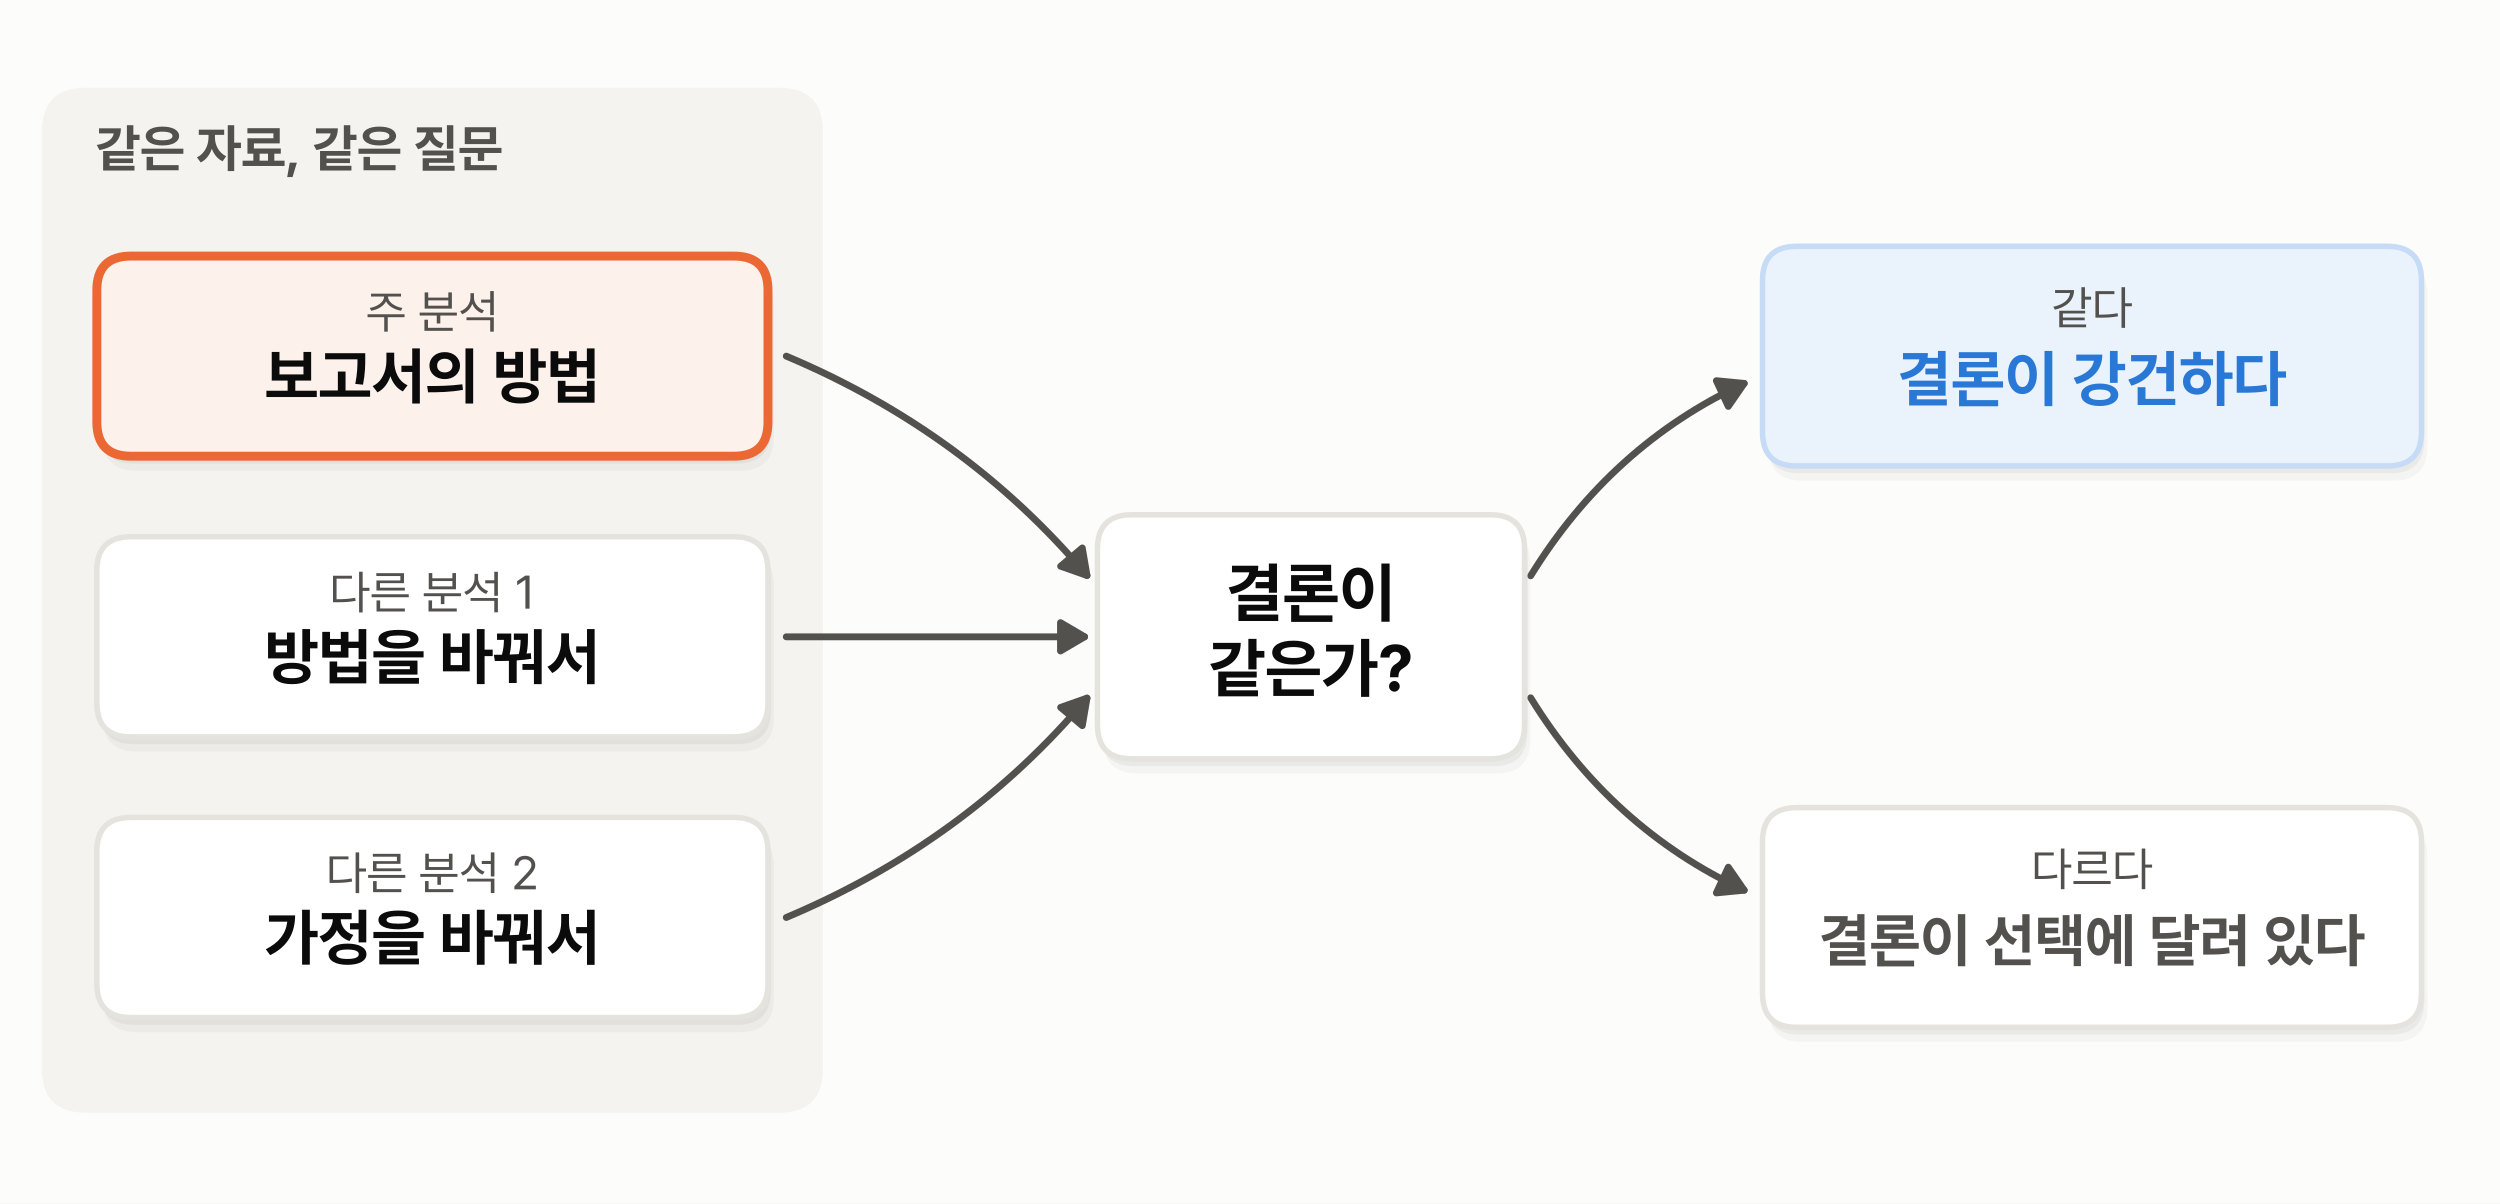
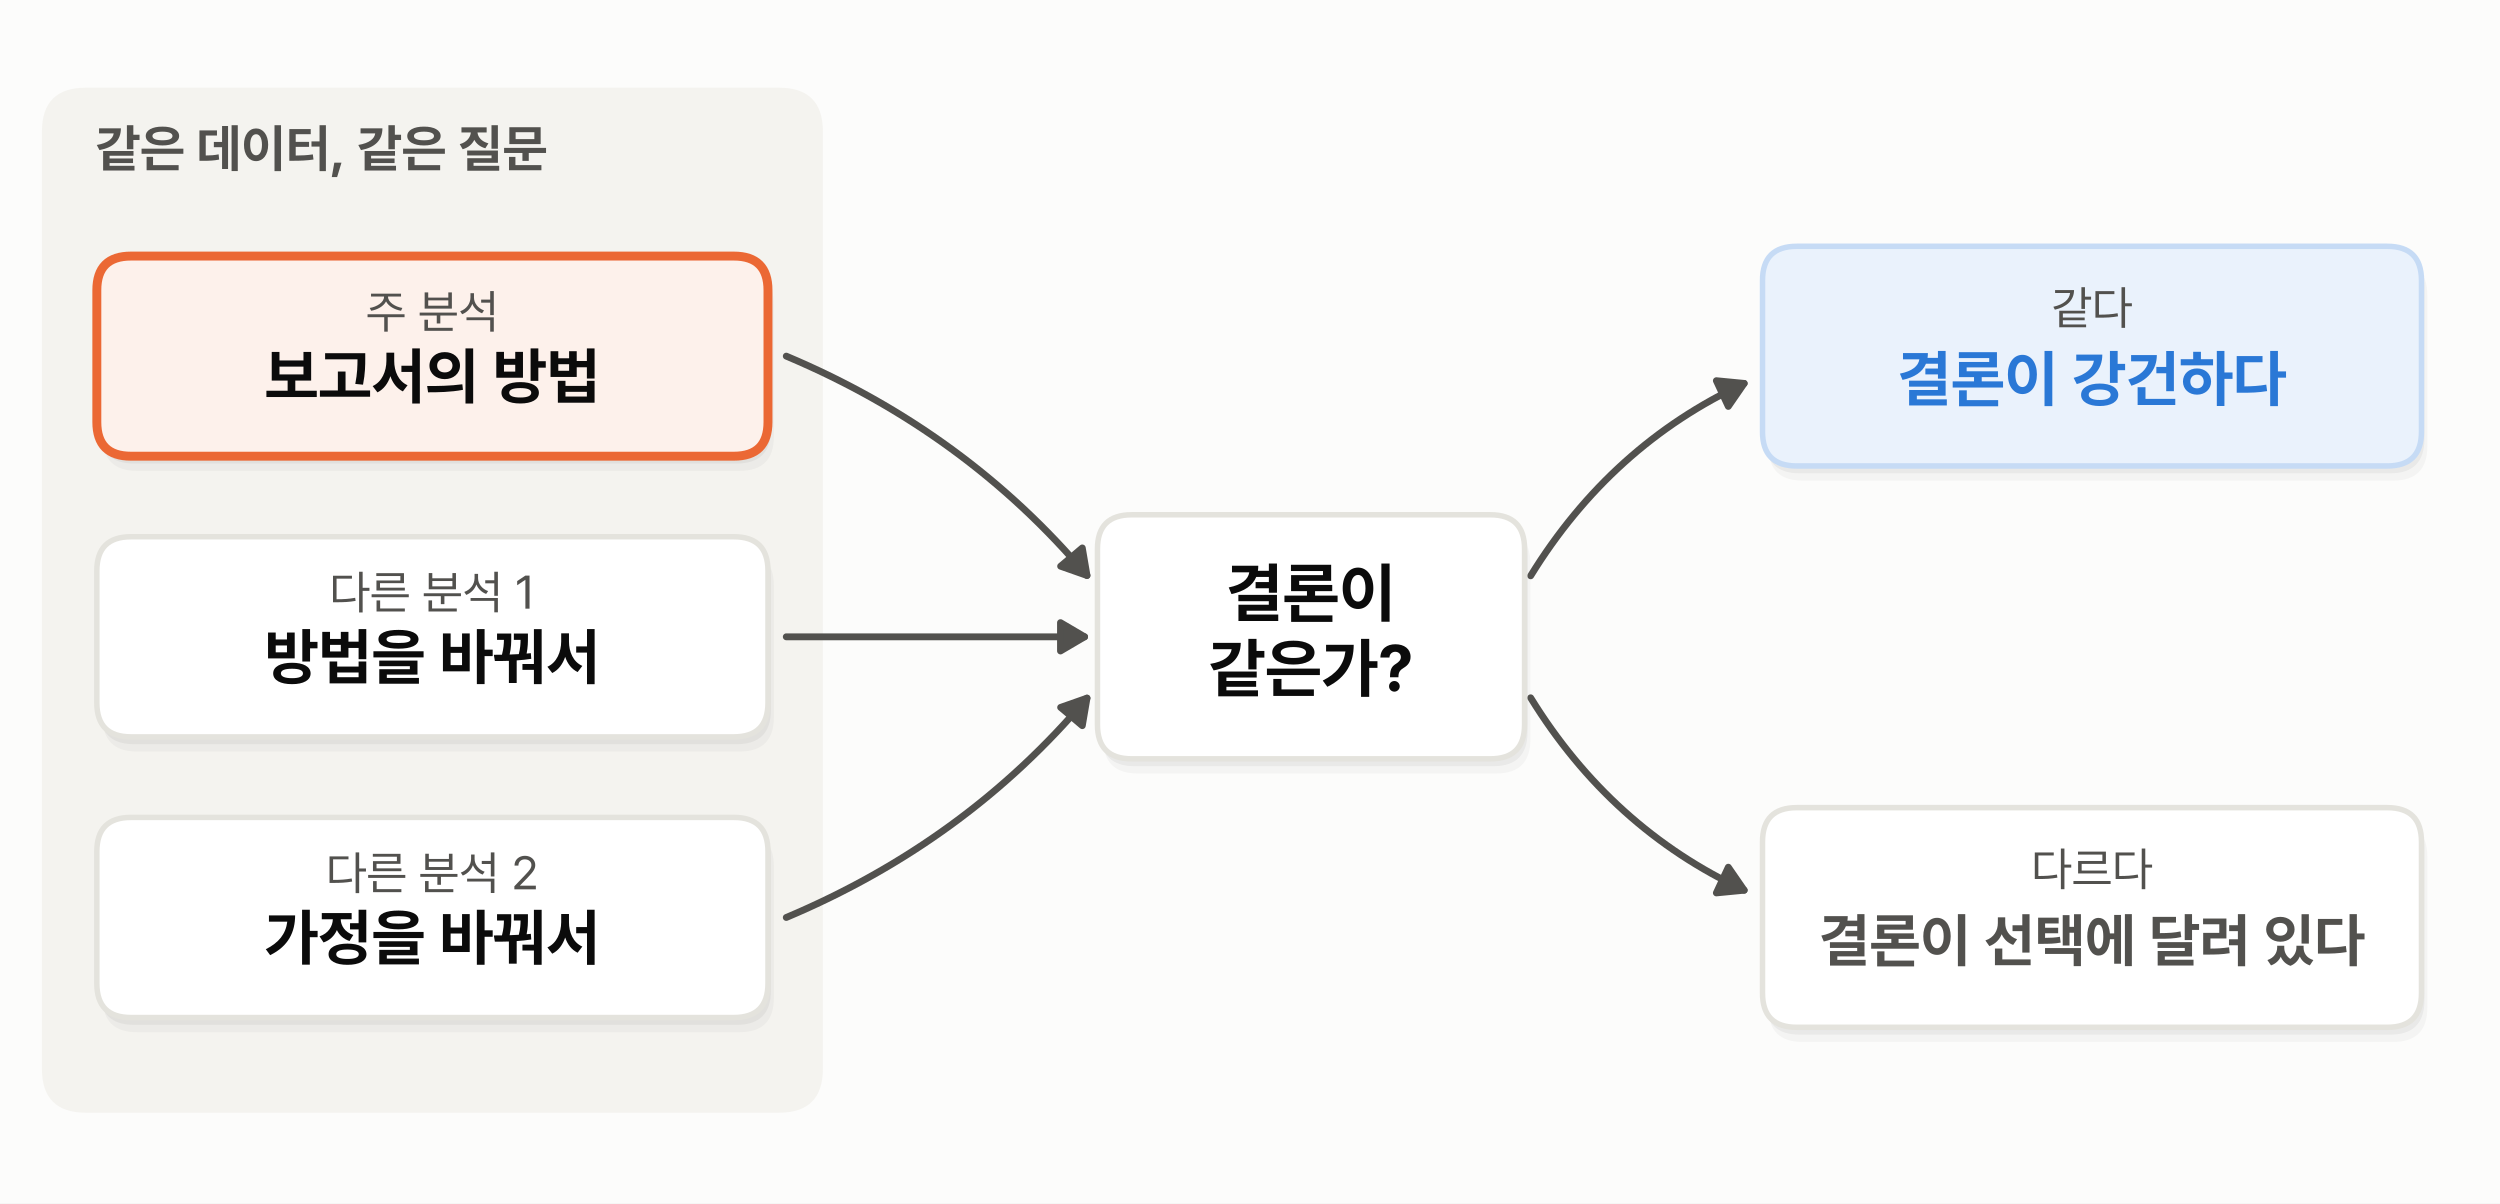
<svg xmlns="http://www.w3.org/2000/svg" xmlns:xlink="http://www.w3.org/1999/xlink" width="363.456pt" height="174.96pt" viewBox="0 0 363.456 174.96" version="1.1">
  <defs>
    <style type="text/css">*{stroke-linejoin: round; stroke-linecap: butt}</style>
  </defs>
  <g id="figure_1">
    <g id="patch_1">
      <path d="M 0 174.96  L 363.456 174.96  L 363.456 0  L 0 0  z " style="fill: #fcfcfb" />
    </g>
    <g id="axes_1">
      <g id="patch_2">
        <path d="M 12.481 161.77  L 113.249 161.77  Q 119.635 161.77 119.635 155.383  L 119.635 19.134  Q 119.635 12.747 113.249 12.747  L 12.481 12.747  Q 6.094 12.747 6.094 19.134  L 6.094 155.383  Q 6.094 161.77 12.481 161.77  z " clip-path="url(#pc049a14bdd)" style="fill: #f4f3ef" />
      </g>
      <g id="text_1">
        <g style="fill: #52514e" transform="translate(13.90003 24.19514) scale(0.075 -0.075)">
          <defs>
            <path id="Pretendard-Bold-ac19" d="M 4681 5113  L 3881 5113  L 3881 2125  L 4681 2125  L 4681 3281  L 5450 3281  L 5450 3931  L 4681 3931  L 4681 5113  z M 3138 4725  L 425 4725  L 425 4100  L 2244 4100  C 2163 3459 1553 2894 144 2663  L 481 2025  C 2206 2350 3131 3225 3138 4725  z M 4700 1913  L 931 1913  L 931 -513  L 4825 -513  L 4825 75  L 1731 75  L 1731 419  L 4644 419  L 4644 988  L 1731 988  L 1731 1325  L 4700 1325  L 4700 1913  z " transform="scale(0.015625)" />
            <path id="Pretendard-Bold-c740" d="M 5356 2206  L 169 2206  L 169 1569  L 5356 1569  L 5356 2206  z M 4769 163  L 1594 163  L 1594 1188  L 794 1188  L 794 -475  L 4769 -475  L 4769 163  z M 2763 4938  C 1506 4944 688 4500 688 3775  C 688 3050 1506 2600 2763 2600  C 4006 2600 4825 3050 4831 3775  C 4825 4500 4006 4944 2763 4938  z M 2763 4313  C 3550 4306 4006 4119 4006 3775  C 4006 3419 3550 3244 2763 3244  C 1975 3244 1513 3419 1519 3775  C 1513 4119 1975 4306 2763 4313  z " transform="scale(0.015625)" />
            <path id="Pretendard-Bold-20" transform="scale(0.015625)" />
-             <path id="Pretendard-Bold-c790" d="M 2269 3563  L 2269 3913  L 3413 3913  L 3413 4563  L 263 4563  L 263 3913  L 1469 3913  L 1469 3563  C 1463 2625 988 1569 38 1125  L 500 494  C 1159 803 1625 1441 1881 2194  C 2131 1509 2584 928 3219 638  L 3663 1263  C 2725 1694 2263 2694 2269 3563  z M 4656 5113  L 3856 5113  L 3856 -575  L 4656 -575  L 4656 2275  L 5494 2275  L 5494 2944  L 4656 2944  L 4656 5113  z " transform="scale(0.015625)" />
-             <path id="Pretendard-Bold-b8cc" d="M 5375 713  L 4100 713  L 4100 1581  L 4906 1581  L 4906 2225  L 1569 2225  L 1569 2856  L 4775 2856  L 4775 4744  L 763 4744  L 763 4106  L 3988 4106  L 3988 3494  L 769 3494  L 769 1581  L 1500 1581  L 1500 713  L 169 713  L 169 56  L 5375 56  L 5375 713  z M 2275 713  L 2275 1581  L 3319 1581  L 3319 713  L 2275 713  z " transform="scale(0.015625)" />
+             <path id="Pretendard-Bold-b370" d="M 5100 5113  L 4331 5113  L 4331 -575  L 5100 -575  L 5100 5113  z M 3894 5013  L 3150 5013  L 3150 3038  L 2131 3038  L 2131 2388  L 3150 2388  L 3150 -319  L 3894 -319  L 3894 5013  z M 2519 4469  L 344 4469  L 344 694  L 738 694  C 1569 694 2144 719 2788 850  L 2725 1500  C 2194 1391 1734 1359 1125 1356  L 1125 3831  L 2519 3831  L 2519 4469  z " transform="scale(0.015625)" />
+             <path id="Pretendard-Bold-c774" d="M 4931 5113  L 4125 5113  L 4125 -588  L 4931 -588  L 4931 5113  z M 1844 4713  C 969 4713 331 3925 338 2688  C 331 1438 969 656 1844 656  C 2700 656 3338 1438 3338 2688  C 3338 3925 2700 4713 1844 4713  z M 1844 3994  C 2275 3994 2569 3531 2569 2688  C 2569 1838 2275 1381 1844 1381  C 1400 1381 1106 1838 1106 2688  C 1106 3531 1400 3994 1844 3994  z " transform="scale(0.015625)" />
+             <path id="Pretendard-Bold-d130" d="M 4969 5113  L 4181 5113  L 4181 3106  L 3181 3106  L 3181 2463  L 4181 2463  L 4181 -588  L 4969 -588  L 4969 5113  z M 3088 4638  L 431 4638  L 431 700  L 881 700  C 1856 700 2600 731 3431 856  L 3350 1494  C 2644 1384 2013 1356 1225 1350  L 1225 2425  L 2881 2425  L 2881 3050  L 1225 3050  L 1225 3994  L 3088 3994  L 3088 4638  z " transform="scale(0.015625)" />
            <path id="Pretendard-Bold-2c" d="M 1369 463  L 481 463  L 169 -1319  L 831 -1319  L 1369 463  z " transform="scale(0.015625)" />
            <path id="Pretendard-Bold-c9c8" d="M 4925 5113  L 4131 5113  L 4131 2194  L 4925 2194  L 4925 5113  z M 4931 1969  L 1113 1969  L 1113 1363  L 4138 1363  L 4138 1019  L 1125 1019  L 1125 -538  L 5088 -538  L 5088 75  L 1906 75  L 1906 450  L 4931 450  L 4931 1969  z M 3531 4850  L 406 4850  L 406 4213  L 1569 4213  C 1516 3606 1081 3006 194 2763  L 556 2131  C 1256 2328 1738 2756 2000 3300  C 2253 2813 2709 2431 3369 2250  L 3750 2863  C 2875 3094 2450 3644 2394 4213  L 3531 4213  L 3531 4850  z " transform="scale(0.015625)" />
            <path id="Pretendard-Bold-bb38" d="M 5369 2300  L 163 2300  L 163 1669  L 2438 1669  L 2438 688  L 3225 688  L 3225 1669  L 5369 1669  L 5369 2300  z M 4700 4863  L 813 4863  L 813 2769  L 4700 2769  L 4700 4863  z M 1594 4244  L 3919 4244  L 3919 3388  L 1594 3388  L 1594 4244  z M 4794 163  L 1569 163  L 1569 1181  L 775 1181  L 775 -475  L 4794 -475  L 4794 163  z " transform="scale(0.015625)" />
          </defs>
          <use xlink:href="#Pretendard-Bold-ac19" />
          <use xlink:href="#Pretendard-Bold-c740" transform="translate(86.42578 0)" />
          <use xlink:href="#Pretendard-Bold-20" transform="translate(172.8516 0)" />
-           <use xlink:href="#Pretendard-Bold-c790" transform="translate(195.8984 0)" />
-           <use xlink:href="#Pretendard-Bold-b8cc" transform="translate(282.3242 0)" />
-           <use xlink:href="#Pretendard-Bold-2c" transform="translate(368.75 0)" />
-           <use xlink:href="#Pretendard-Bold-20" transform="translate(397.4609 0)" />
-           <use xlink:href="#Pretendard-Bold-ac19" transform="translate(420.5078 0)" />
-           <use xlink:href="#Pretendard-Bold-c740" transform="translate(506.9336 0)" />
-           <use xlink:href="#Pretendard-Bold-20" transform="translate(593.3594 0)" />
-           <use xlink:href="#Pretendard-Bold-c9c8" transform="translate(616.4062 0)" />
-           <use xlink:href="#Pretendard-Bold-bb38" transform="translate(702.832 0)" />
+           <use xlink:href="#Pretendard-Bold-b370" transform="translate(195.8984 0)" />
+           <use xlink:href="#Pretendard-Bold-c774" transform="translate(282.3242 0)" />
+           <use xlink:href="#Pretendard-Bold-d130" transform="translate(368.75 0)" />
+           <use xlink:href="#Pretendard-Bold-2c" transform="translate(455.1758 0)" />
+           <use xlink:href="#Pretendard-Bold-20" transform="translate(483.8867 0)" />
+           <use xlink:href="#Pretendard-Bold-ac19" transform="translate(506.9336 0)" />
+           <use xlink:href="#Pretendard-Bold-c740" transform="translate(593.3594 0)" />
+           <use xlink:href="#Pretendard-Bold-20" transform="translate(679.7852 0)" />
+           <use xlink:href="#Pretendard-Bold-c9c8" transform="translate(702.832 0)" />
+           <use xlink:href="#Pretendard-Bold-bb38" transform="translate(789.2578 0)" />
        </g>
      </g>
      <g id="patch_3">
        <path d="M 19.896 68.453  L 107.536 68.453  Q 112.503 68.453 112.503 63.486  L 112.503 44.326  Q 112.503 39.358 107.536 39.358  L 19.896 39.358  Q 14.929 39.358 14.929 44.326  L 14.929 63.486  Q 14.929 68.453 19.896 68.453  z " clip-path="url(#pc049a14bdd)" style="opacity: 0.035" />
      </g>
      <g id="patch_4">
        <path d="M 19.471 67.389  L 107.11 67.389  Q 112.078 67.389 112.078 62.421  L 112.078 43.261  Q 112.078 38.294 107.11 38.294  L 19.471 38.294  Q 14.503 38.294 14.503 43.261  L 14.503 62.421  Q 14.503 67.389 19.471 67.389  z " clip-path="url(#pc049a14bdd)" style="opacity: 0.05" />
      </g>
      <g id="patch_5">
        <path d="M 19.896 109.257  L 107.536 109.257  Q 112.503 109.257 112.503 104.289  L 112.503 85.129  Q 112.503 80.162 107.536 80.162  L 19.896 80.162  Q 14.929 80.162 14.929 85.129  L 14.929 104.289  Q 14.929 109.257 19.896 109.257  z " clip-path="url(#pc049a14bdd)" style="opacity: 0.035" />
      </g>
      <g id="patch_6">
        <path d="M 19.471 108.192  L 107.11 108.192  Q 112.078 108.192 112.078 103.225  L 112.078 84.065  Q 112.078 79.097 107.11 79.097  L 19.471 79.097  Q 14.503 79.097 14.503 84.065  L 14.503 103.225  Q 14.503 108.192 19.471 108.192  z " clip-path="url(#pc049a14bdd)" style="opacity: 0.05" />
      </g>
      <g id="patch_7">
        <path d="M 19.896 150.061  L 107.536 150.061  Q 112.503 150.061 112.503 145.093  L 112.503 125.933  Q 112.503 120.966 107.536 120.966  L 19.896 120.966  Q 14.929 120.966 14.929 125.933  L 14.929 145.093  Q 14.929 150.061 19.896 150.061  z " clip-path="url(#pc049a14bdd)" style="opacity: 0.035" />
      </g>
      <g id="patch_8">
        <path d="M 19.471 148.996  L 107.11 148.996  Q 112.078 148.996 112.078 144.029  L 112.078 124.869  Q 112.078 119.901 107.11 119.901  L 19.471 119.901  Q 14.503 119.901 14.503 124.869  L 14.503 144.029  Q 14.503 148.996 19.471 148.996  z " clip-path="url(#pc049a14bdd)" style="opacity: 0.05" />
      </g>
      <g id="patch_9">
        <path d="M 165.371 112.45  L 217.529 112.45  Q 222.496 112.45 222.496 107.483  L 222.496 81.936  Q 222.496 76.969 217.529 76.969  L 165.371 76.969  Q 160.404 76.969 160.404 81.936  L 160.404 107.483  Q 160.404 112.45 165.371 112.45  z " clip-path="url(#pc049a14bdd)" style="opacity: 0.035" />
      </g>
      <g id="patch_10">
        <path d="M 164.945 111.386  L 217.103 111.386  Q 222.071 111.386 222.071 106.418  L 222.071 80.872  Q 222.071 75.904 217.103 75.904  L 164.945 75.904  Q 159.978 75.904 159.978 80.872  L 159.978 106.418  Q 159.978 111.386 164.945 111.386  z " clip-path="url(#pc049a14bdd)" style="opacity: 0.05" />
      </g>
      <g id="patch_11">
        <path d="M 262.058 69.872  L 347.924 69.872  Q 352.891 69.872 352.891 64.905  L 352.891 42.906  Q 352.891 37.939 347.924 37.939  L 262.058 37.939  Q 257.091 37.939 257.091 42.906  L 257.091 64.905  Q 257.091 69.872 262.058 69.872  z " clip-path="url(#pc049a14bdd)" style="opacity: 0.035" />
      </g>
      <g id="patch_12">
        <path d="M 261.633 68.808  L 347.498 68.808  Q 352.465 68.808 352.465 63.84  L 352.465 41.842  Q 352.465 36.874 347.498 36.874  L 261.633 36.874  Q 256.665 36.874 256.665 41.842  L 256.665 63.84  Q 256.665 68.808 261.633 68.808  z " clip-path="url(#pc049a14bdd)" style="opacity: 0.05" />
      </g>
      <g id="patch_13">
        <path d="M 262.058 151.48  L 347.924 151.48  Q 352.891 151.48 352.891 146.513  L 352.891 124.514  Q 352.891 119.546 347.924 119.546  L 262.058 119.546  Q 257.091 119.546 257.091 124.514  L 257.091 146.513  Q 257.091 151.48 262.058 151.48  z " clip-path="url(#pc049a14bdd)" style="opacity: 0.035" />
      </g>
      <g id="patch_14">
        <path d="M 261.633 150.415  L 347.498 150.415  Q 352.465 150.415 352.465 145.448  L 352.465 123.449  Q 352.465 118.482 347.498 118.482  L 261.633 118.482  Q 256.665 118.482 256.665 123.449  L 256.665 145.448  Q 256.665 150.415 261.633 150.415  z " clip-path="url(#pc049a14bdd)" style="opacity: 0.05" />
      </g>
      <g id="patch_15">
        <path d="M 114.313 51.777  Q 140.406 62.776 158.029 83.666  " clip-path="url(#pc049a14bdd)" style="fill: none; stroke: #52514e; stroke-linecap: round" />
        <path d="M 157.346 79.663  L 158.029 83.666  L 154.199 82.318  z " clip-path="url(#pc049a14bdd)" style="fill: #52514e; stroke: #52514e; stroke-linecap: round" />
      </g>
      <g id="patch_16">
        <path d="M 114.313 92.58  Q 136.489 92.58 157.679 92.58  " clip-path="url(#pc049a14bdd)" style="fill: none; stroke: #52514e; stroke-linecap: round" />
        <path d="M 154.179 90.522  L 157.679 92.58  L 154.179 94.639  z " clip-path="url(#pc049a14bdd)" style="fill: #52514e; stroke: #52514e; stroke-linecap: round" />
      </g>
      <g id="patch_17">
        <path d="M 114.313 133.384  Q 140.406 122.385 158.029 101.495  " clip-path="url(#pc049a14bdd)" style="fill: none; stroke: #52514e; stroke-linecap: round" />
        <path d="M 154.199 102.843  L 158.029 101.495  L 157.346 105.498  z " clip-path="url(#pc049a14bdd)" style="fill: #52514e; stroke: #52514e; stroke-linecap: round" />
      </g>
      <g id="patch_18">
        <path d="M 222.532 83.71  Q 234.241 64.727 253.571 55.741  " clip-path="url(#pc049a14bdd)" style="fill: none; stroke: #52514e; stroke-linecap: round" />
        <path d="M 249.529 55.349  L 253.571 55.741  L 251.265 59.083  z " clip-path="url(#pc049a14bdd)" style="fill: #52514e; stroke: #52514e; stroke-linecap: round" />
      </g>
      <g id="patch_19">
        <path d="M 222.532 101.451  Q 234.241 120.434 253.571 129.42  " clip-path="url(#pc049a14bdd)" style="fill: none; stroke: #52514e; stroke-linecap: round" />
        <path d="M 251.265 126.078  L 253.571 129.42  L 249.529 129.812  z " clip-path="url(#pc049a14bdd)" style="fill: #52514e; stroke: #52514e; stroke-linecap: round" />
      </g>
      <g id="patch_20">
        <path d="M 19.045 66.324  L 106.684 66.324  Q 111.652 66.324 111.652 61.357  L 111.652 42.197  Q 111.652 37.229 106.684 37.229  L 19.045 37.229  Q 14.077 37.229 14.077 42.197  L 14.077 61.357  Q 14.077 66.324 19.045 66.324  z " clip-path="url(#pc049a14bdd)" style="fill: #fdf1eb; stroke: #eb6834; stroke-width: 1.3; stroke-linejoin: miter" />
      </g>
      <g id="patch_21">
        <path d="M 19.045 107.128  L 106.684 107.128  Q 111.652 107.128 111.652 102.161  L 111.652 83  Q 111.652 78.033 106.684 78.033  L 19.045 78.033  Q 14.077 78.033 14.077 83  L 14.077 102.161  Q 14.077 107.128 19.045 107.128  z " clip-path="url(#pc049a14bdd)" style="fill: #ffffff; stroke: #e4e3dd; stroke-width: 0.8; stroke-linejoin: miter" />
      </g>
      <g id="patch_22">
        <path d="M 19.045 147.932  L 106.684 147.932  Q 111.652 147.932 111.652 142.964  L 111.652 123.804  Q 111.652 118.837 106.684 118.837  L 19.045 118.837  Q 14.077 118.837 14.077 123.804  L 14.077 142.964  Q 14.077 147.932 19.045 147.932  z " clip-path="url(#pc049a14bdd)" style="fill: #ffffff; stroke: #e4e3dd; stroke-width: 0.8; stroke-linejoin: miter" />
      </g>
      <g id="patch_23">
        <path d="M 164.519 110.321  L 216.677 110.321  Q 221.645 110.321 221.645 105.354  L 221.645 79.807  Q 221.645 74.84 216.677 74.84  L 164.519 74.84  Q 159.552 74.84 159.552 79.807  L 159.552 105.354  Q 159.552 110.321 164.519 110.321  z " clip-path="url(#pc049a14bdd)" style="fill: #ffffff; stroke: #e4e3dd; stroke-width: 0.8; stroke-linejoin: miter" />
      </g>
      <g id="patch_24">
        <path d="M 261.207 67.743  L 347.072 67.743  Q 352.04 67.743 352.04 62.776  L 352.04 40.777  Q 352.04 35.81 347.072 35.81  L 261.207 35.81  Q 256.239 35.81 256.239 40.777  L 256.239 62.776  Q 256.239 67.743 261.207 67.743  z " clip-path="url(#pc049a14bdd)" style="fill: #eaf2fc; stroke: #c6dbf5; stroke-width: 0.8; stroke-linejoin: miter" />
      </g>
      <g id="patch_25">
        <path d="M 261.207 149.351  L 347.072 149.351  Q 352.04 149.351 352.04 144.384  L 352.04 122.385  Q 352.04 117.418 347.072 117.418  L 261.207 117.418  Q 256.239 117.418 256.239 122.385  L 256.239 144.384  Q 256.239 149.351 261.207 149.351  z " clip-path="url(#pc049a14bdd)" style="fill: #ffffff; stroke: #e4e3dd; stroke-width: 0.8; stroke-linejoin: miter" />
      </g>
      <g id="text_2">
        <g style="fill: #52514e" transform="translate(53.19642 47.68422) scale(0.068 -0.068)">
          <defs>
            <path id="Pretendard-Regular-c8fc" d="M 3031 4263  L 3031 4300  L 4806 4300  L 4806 4700  L 700 4700  L 700 4300  L 2481 4300  L 2481 4263  C 2481 3519 1488 2888 525 2744  L 719 2356  C 1572 2503 2419 2966 2756 3638  C 3094 2966 3938 2503 4806 2356  L 4988 2744  C 4019 2888 3025 3519 3031 4263  z M 5288 1881  L 225 1881  L 225 1475  L 2506 1475  L 2506 -506  L 2988 -506  L 2988 1475  L 5288 1475  L 5288 1881  z " transform="scale(0.015625)" />
            <path id="Pretendard-Regular-20" transform="scale(0.015625)" />
            <path id="Pretendard-Regular-bd84" d="M 5306 2106  L 219 2106  L 219 1706  L 2556 1706  L 2556 619  L 3044 619  L 3044 1706  L 5306 1706  L 5306 2106  z M 4738 25  L 1356 25  L 1356 1131  L 869 1131  L 869 -388  L 4738 -388  L 4738 25  z M 1388 4869  L 900 4869  L 900 2650  L 4625 2650  L 4625 4869  L 4138 4869  L 4138 4156  L 1388 4156  L 1388 4869  z M 1388 3050  L 1388 3781  L 4138 3781  L 4138 3050  L 1388 3050  z " transform="scale(0.015625)" />
            <path id="Pretendard-Regular-c11d" d="M 2119 4156  L 2119 4763  L 1638 4763  L 1638 4175  C 1631 3319 1075 2588 231 2288  L 500 1881  C 1153 2138 1653 2650 1888 3306  C 2125 2716 2606 2241 3225 2013  L 3494 2406  C 2688 2681 2119 3388 2119 4156  z M 4831 1456  L 1094 1456  L 1094 1063  L 4338 1063  L 4338 -506  L 4831 -506  L 4831 1456  z M 4831 5050  L 4338 5050  L 4338 3881  L 3100 3881  L 3100 3469  L 4338 3469  L 4338 1763  L 4831 1763  L 4831 5050  z " transform="scale(0.015625)" />
          </defs>
          <use xlink:href="#Pretendard-Regular-c8fc" />
          <use xlink:href="#Pretendard-Regular-20" transform="translate(86.42578 0)" />
          <use xlink:href="#Pretendard-Regular-bd84" transform="translate(111.5234 0)" />
          <use xlink:href="#Pretendard-Regular-c11d" transform="translate(197.9492 0)" />
        </g>
      </g>
      <g id="text_3">
        <g style="fill: #0b0b0b" transform="translate(38.49362 57.84414) scale(0.09 -0.09)">
          <defs>
            <path id="Pretendard-Bold-bcf4" d="M 5375 738  L 3156 738  L 3156 1788  L 4794 1788  L 4794 4750  L 4000 4750  L 4000 3869  L 1519 3869  L 1519 4750  L 719 4750  L 719 1788  L 2363 1788  L 2363 738  L 169 738  L 169 88  L 5375 88  L 5375 738  z M 1519 2425  L 1519 3231  L 4000 3231  L 4000 2425  L 1519 2425  z " transform="scale(0.015625)" />
            <path id="Pretendard-Bold-ace0" d="M 4856 4619  L 706 4619  L 706 3988  L 4056 3988  C 4050 3319 4041 2519 3825 1444  L 4625 1363  C 4856 2569 4856 3369 4856 4081  L 4856 4619  z M 5356 769  L 2819 769  L 2819 2725  L 2025 2725  L 2025 769  L 169 769  L 169 119  L 5356 119  L 5356 769  z " transform="scale(0.015625)" />
            <path id="Pretendard-Bold-c11c" d="M 2319 3825  L 2319 4675  L 1513 4675  L 1513 3825  C 1506 2756 1063 1656 88 1219  L 588 569  C 1238 891 1675 1500 1925 2244  C 2159 1544 2581 978 3213 669  L 3700 1306  C 2750 1719 2319 2756 2319 3825  z M 4969 5113  L 4181 5113  L 4181 3325  L 3063 3325  L 3063 2681  L 4181 2681  L 4181 -588  L 4969 -588  L 4969 5113  z " transform="scale(0.015625)" />
            <path id="Pretendard-Bold-c758" d="M 2013 4731  C 1113 4738 431 4150 431 3338  C 431 2519 1113 1938 2013 1938  C 2913 1938 3588 2519 3588 3338  C 3588 4150 2913 4738 2013 4731  z M 2013 4044  C 2469 4044 2806 3781 2813 3338  C 2806 2888 2463 2631 2013 2631  C 1563 2631 1219 2888 1225 3338  C 1219 3781 1563 4044 2013 4044  z M 4950 5113  L 4156 5113  L 4156 -588  L 4950 -588  L 4950 5113  z M 194 1225  L 288 575  C 1281 575 2631 588 3894 831  L 3831 1406  C 2613 1238 1206 1219 194 1225  z " transform="scale(0.015625)" />
            <path id="Pretendard-Bold-bc29" d="M 2819 1631  C 1613 1631 869 1225 869 531  C 869 -175 1613 -581 2819 -581  C 4000 -581 4738 -175 4738 531  C 4738 1225 4000 1631 2819 1631  z M 2819 1013  C 3556 1013 3950 856 3950 531  C 3950 206 3556 38 2819 38  C 2069 38 1663 206 1669 531  C 1663 856 2069 1013 2819 1013  z M 4681 5113  L 3881 5113  L 3881 1756  L 4681 1756  L 4681 3125  L 5450 3125  L 5450 3794  L 4681 3794  L 4681 5113  z M 1131 4756  L 338 4756  L 338 2081  L 3094 2081  L 3094 4756  L 2294 4756  L 2294 4038  L 1131 4038  L 1131 4756  z M 1131 2713  L 1131 3419  L 2294 3419  L 2294 2713  L 1131 2713  z " transform="scale(0.015625)" />
            <path id="Pretendard-Bold-bc95" d="M 1213 4825  L 413 4825  L 413 2163  L 3119 2163  L 3119 3163  L 4169 3163  L 4169 2000  L 4963 2000  L 4963 5113  L 4169 5113  L 4169 3813  L 3119 3813  L 3119 4825  L 2331 4825  L 2331 4094  L 1213 4094  L 1213 4825  z M 1213 2800  L 1213 3481  L 2331 3481  L 2331 2800  L 1213 2800  z M 1956 1763  L 1169 1763  L 1169 -500  L 4963 -500  L 4963 1763  L 4169 1763  L 4169 1238  L 1956 1238  L 1956 1763  z M 1956 138  L 1956 625  L 4169 625  L 4169 138  L 1956 138  z " transform="scale(0.015625)" />
          </defs>
          <use xlink:href="#Pretendard-Bold-bcf4" />
          <use xlink:href="#Pretendard-Bold-ace0" transform="translate(86.42578 0)" />
          <use xlink:href="#Pretendard-Bold-c11c" transform="translate(172.8516 0)" />
          <use xlink:href="#Pretendard-Bold-c758" transform="translate(259.2773 0)" />
          <use xlink:href="#Pretendard-Bold-20" transform="translate(345.7031 0)" />
          <use xlink:href="#Pretendard-Bold-bc29" transform="translate(368.75 0)" />
          <use xlink:href="#Pretendard-Bold-bc95" transform="translate(455.1758 0)" />
        </g>
      </g>
      <g id="text_4">
        <g style="fill: #52514e" transform="translate(47.9142 88.48806) scale(0.068 -0.068)">
          <defs>
            <path id="Pretendard-Regular-b2e4" d="M 4525 5050  L 4038 5050  L 4038 -519  L 4525 -519  L 4525 2438  L 5456 2438  L 5456 2850  L 4525 2850  L 4525 5050  z M 3063 4506  L 469 4506  L 469 875  L 906 875  C 1963 875 2694 906 3563 1063  L 3500 1488  C 2675 1334 1963 1288 956 1288  L 956 4100  L 3063 4100  L 3063 4506  z " transform="scale(0.015625)" />
            <path id="Pretendard-Regular-b978" d="M 5306 1969  L 219 1969  L 219 1563  L 5306 1563  L 5306 1969  z M 4769 25  L 1388 25  L 1388 1125  L 894 1125  L 894 -388  L 4769 -388  L 4769 25  z M 4650 4856  L 863 4856  L 863 4463  L 4156 4463  L 4156 3856  L 881 3856  L 881 2481  L 4769 2481  L 4769 2869  L 1369 2869  L 1369 3488  L 4650 3488  L 4650 4856  z " transform="scale(0.015625)" />
            <path id="Pretendard-Regular-31" d="M 2025 4525  L 1456 4525  L 331 3775  L 331 3206  L 1431 3938  L 1456 3938  L 1456 0  L 2025 0  L 2025 4525  z " transform="scale(0.015625)" />
          </defs>
          <use xlink:href="#Pretendard-Regular-b2e4" />
          <use xlink:href="#Pretendard-Regular-b978" transform="translate(86.42578 0)" />
          <use xlink:href="#Pretendard-Regular-20" transform="translate(172.8516 0)" />
          <use xlink:href="#Pretendard-Regular-bd84" transform="translate(197.9492 0)" />
          <use xlink:href="#Pretendard-Regular-c11d" transform="translate(284.375 0)" />
          <use xlink:href="#Pretendard-Regular-20" transform="translate(370.8008 0)" />
          <use xlink:href="#Pretendard-Regular-31" transform="translate(395.8984 0)" />
        </g>
      </g>
      <g id="text_5">
        <g style="fill: #0b0b0b" transform="translate(38.49362 98.64798) scale(0.09 -0.09)">
          <defs>
            <path id="Pretendard-Bold-c744" d="M 2763 5031  C 1450 5031 688 4688 688 4063  C 688 3431 1450 3088 2763 3088  C 4069 3088 4825 3431 4831 4063  C 4825 4688 4069 5031 2763 5031  z M 2763 4450  C 3606 4450 4006 4313 4006 4063  C 4006 3781 3606 3675 2763 3675  C 1925 3675 1519 3781 1525 4063  C 1519 4313 1925 4450 2763 4450  z M 5356 2819  L 169 2819  L 169 2188  L 5356 2188  L 5356 2819  z M 4725 1856  L 769 1856  L 769 1275  L 3938 1275  L 3938 963  L 775 963  L 775 -538  L 4875 -538  L 4875 63  L 1556 63  L 1556 406  L 4725 406  L 4725 1856  z " transform="scale(0.015625)" />
            <path id="Pretendard-Bold-bc14" d="M 4656 5113  L 3856 5113  L 3856 -575  L 4656 -575  L 4656 2319  L 5494 2319  L 5494 2988  L 4656 2988  L 4656 5113  z M 1144 4663  L 350 4663  L 350 744  L 3119 744  L 3119 4663  L 2325 4663  L 2325 3275  L 1144 3275  L 1144 4663  z M 1144 1388  L 1144 2656  L 2325 2656  L 2325 1388  L 1144 1388  z " transform="scale(0.015625)" />
            <path id="Pretendard-Bold-afd4" d="M 5025 5106  L 4225 5106  L 4225 1506  L 3038 1506  L 3038 894  L 4225 894  L 4225 -581  L 5025 -581  L 5025 5106  z M 81 2456  L 188 1813  C 638 1809 1128 1813 1638 1831  L 1638 -463  L 2444 -463  L 2444 1875  C 2947 1909 3456 1959 3950 2038  L 3906 2625  L 3469 2581  C 3606 3253 3606 3784 3606 4219  L 3606 4656  L 2150 4656  L 2150 4000  L 2844 4000  C 2841 3597 2816 3134 2663 2525  C 2344 2503 2022 2491 1713 2481  C 1881 3216 1881 3784 1881 4231  L 1881 4656  L 413 4656  L 413 4000  L 1125 4000  C 1119 3591 1091 3106 919 2463  L 81 2456  z " transform="scale(0.015625)" />
          </defs>
          <use xlink:href="#Pretendard-Bold-bc29" />
          <use xlink:href="#Pretendard-Bold-bc95" transform="translate(86.42578 0)" />
          <use xlink:href="#Pretendard-Bold-c744" transform="translate(172.8516 0)" />
          <use xlink:href="#Pretendard-Bold-20" transform="translate(259.2773 0)" />
          <use xlink:href="#Pretendard-Bold-bc14" transform="translate(282.3242 0)" />
          <use xlink:href="#Pretendard-Bold-afd4" transform="translate(368.75 0)" />
          <use xlink:href="#Pretendard-Bold-c11c" transform="translate(455.1758 0)" />
        </g>
      </g>
      <g id="text_6">
        <g style="fill: #52514e" transform="translate(47.40951 129.2919) scale(0.068 -0.068)">
          <defs>
            <path id="Pretendard-Regular-32" d="M 425 0  L 3363 0  L 3363 500  L 1206 500  L 1206 538  L 2244 1606  C 3044 2431 3281 2825 3281 3331  C 3281 4038 2694 4588 1875 4588  C 1056 4588 438 4050 444 3250  L 975 3250  C 975 3756 1319 4100 1856 4100  C 2363 4100 2756 3794 2756 3331  C 2756 2913 2500 2606 1963 2038  L 419 413  L 425 0  z " transform="scale(0.015625)" />
          </defs>
          <use xlink:href="#Pretendard-Regular-b2e4" />
          <use xlink:href="#Pretendard-Regular-b978" transform="translate(86.42578 0)" />
          <use xlink:href="#Pretendard-Regular-20" transform="translate(172.8516 0)" />
          <use xlink:href="#Pretendard-Regular-bd84" transform="translate(197.9492 0)" />
          <use xlink:href="#Pretendard-Regular-c11d" transform="translate(284.375 0)" />
          <use xlink:href="#Pretendard-Regular-20" transform="translate(370.8008 0)" />
          <use xlink:href="#Pretendard-Regular-32" transform="translate(395.8984 0)" />
        </g>
      </g>
      <g id="text_7">
        <g style="fill: #0b0b0b" transform="translate(38.49362 139.4518) scale(0.09 -0.09)">
          <defs>
            <path id="Pretendard-Bold-ac00" d="M 4656 5113  L 3856 5113  L 3856 -563  L 4656 -563  L 4656 2275  L 5463 2275  L 5463 2931  L 4656 2931  L 4656 5113  z M 3138 4531  L 431 4531  L 431 3881  L 2325 3881  C 2175 2613 1453 1706 106 1031  L 556 419  C 2469 1356 3131 2831 3138 4531  z " transform="scale(0.015625)" />
            <path id="Pretendard-Bold-c815" d="M 4963 5113  L 4169 5113  L 4169 3725  L 3281 3725  L 3281 3081  L 4169 3081  L 4169 1738  L 4963 1738  L 4963 5113  z M 3019 1613  C 1806 1606 1063 1206 1063 513  C 1063 -175 1806 -581 3019 -581  C 4231 -581 4975 -175 4981 513  C 4975 1206 4231 1606 3019 1613  z M 3019 1000  C 3775 1000 4188 844 4188 513  C 4188 188 3775 25 3019 25  C 2263 25 1856 188 1856 513  C 1856 844 2263 1000 3019 1000  z M 3450 4769  L 363 4769  L 363 4131  L 1506 4131  C 1484 3419 1066 2675 131 2363  L 544 1731  C 1219 1963 1672 2431 1925 3013  C 2172 2497 2603 2084 3231 1881  L 3625 2506  C 2738 2800 2338 3469 2319 4131  L 3450 4131  L 3450 4769  z " transform="scale(0.015625)" />
          </defs>
          <use xlink:href="#Pretendard-Bold-ac00" />
          <use xlink:href="#Pretendard-Bold-c815" transform="translate(86.42578 0)" />
          <use xlink:href="#Pretendard-Bold-c744" transform="translate(172.8516 0)" />
          <use xlink:href="#Pretendard-Bold-20" transform="translate(259.2773 0)" />
          <use xlink:href="#Pretendard-Bold-bc14" transform="translate(282.3242 0)" />
          <use xlink:href="#Pretendard-Bold-afd4" transform="translate(368.75 0)" />
          <use xlink:href="#Pretendard-Bold-c11c" transform="translate(455.1758 0)" />
        </g>
      </g>
      <g id="text_8">
        <g style="fill: #0b0b0b" transform="translate(178.2833 89.51246) scale(0.095 -0.095)">
          <defs>
            <path id="Pretendard-Bold-acb0" d="M 4963 5113  L 4169 5113  L 4169 4400  L 3094 4400  C 3119 4556 3131 4722 3131 4894  L 556 4894  L 556 4250  L 2250 4250  C 2144 3566 1541 3028 238 2769  L 506 2119  C 1766 2391 2578 2938 2931 3794  L 4169 3794  L 4169 3294  L 2869 3294  L 2869 2688  L 4169 2688  L 4169 2250  L 4963 2250  L 4963 5113  z M 4963 2044  L 1181 2044  L 1181 1419  L 4163 1419  L 4163 1075  L 1188 1075  L 1188 -519  L 5088 -519  L 5088 113  L 1988 113  L 1988 488  L 4963 488  L 4963 2044  z " transform="scale(0.015625)" />
            <path id="Pretendard-Bold-b860" d="M 5369 1969  L 3163 1969  L 3163 2406  L 4844 2406  L 4844 3013  L 1606 3013  L 1606 3413  L 4738 3413  L 4738 4988  L 800 4988  L 800 4375  L 3938 4375  L 3938 3975  L 813 3975  L 813 2406  L 2369 2406  L 2369 1969  L 163 1969  L 163 1331  L 5369 1331  L 5369 1969  z M 4863 31  L 1619 31  L 1619 1044  L 819 1044  L 819 -606  L 4863 -606  L 4863 31  z " transform="scale(0.015625)" />
-             <path id="Pretendard-Bold-c774" d="M 4931 5113  L 4125 5113  L 4125 -588  L 4931 -588  L 4931 5113  z M 1844 4713  C 969 4713 331 3925 338 2688  C 331 1438 969 656 1844 656  C 2700 656 3338 1438 3338 2688  C 3338 3925 2700 4713 1844 4713  z M 1844 3994  C 2275 3994 2569 3531 2569 2688  C 2569 1838 2275 1381 1844 1381  C 1400 1381 1106 1838 1106 2688  C 1106 3531 1400 3994 1844 3994  z " transform="scale(0.015625)" />
          </defs>
          <use xlink:href="#Pretendard-Bold-acb0" />
          <use xlink:href="#Pretendard-Bold-b860" transform="translate(86.42578 0)" />
          <use xlink:href="#Pretendard-Bold-c774" transform="translate(172.8516 0)" />
        </g>
        <g style="fill: #0b0b0b" transform="translate(175.7272 100.4727) scale(0.095 -0.095)">
          <defs>
            <path id="Pretendard-Bold-3f" d="M 1163 1425  L 1163 1356  L 1988 1356  L 1988 1425  C 1994 1863 2150 2063 2500 2275  C 2913 2519 3175 2850 3175 3363  C 3175 4131 2556 4588 1688 4588  C 888 4588 238 4169 219 3288  L 1106 3288  C 1119 3656 1388 3850 1681 3850  C 1981 3850 2225 3644 2225 3331  C 2225 3044 2019 2850 1750 2675  C 1375 2444 1169 2200 1163 1425  z M 1594 -56  C 1869 -56 2113 181 2113 469  C 2113 756 1869 988 1594 988  C 1300 988 1063 756 1069 469  C 1063 181 1300 -56 1594 -56  z " transform="scale(0.015625)" />
          </defs>
          <use xlink:href="#Pretendard-Bold-ac19" />
          <use xlink:href="#Pretendard-Bold-c740" transform="translate(86.42578 0)" />
          <use xlink:href="#Pretendard-Bold-ac00" transform="translate(172.8516 0)" />
          <use xlink:href="#Pretendard-Bold-3f" transform="translate(259.2773 0)" />
        </g>
      </g>
      <g id="text_9">
        <g style="fill: #52514e" transform="translate(298.2628 47.11651) scale(0.068 -0.068)">
          <defs>
            <path id="Pretendard-Regular-ac19" d="M 4569 5050  L 4081 5050  L 4081 2075  L 4569 2075  L 4569 3344  L 5406 3344  L 5406 3750  L 4569 3750  L 4569 5050  z M 3075 4656  L 481 4656  L 481 4256  L 2531 4256  C 2450 3381 1659 2678 244 2369  L 450 1969  C 2088 2344 3069 3269 3075 4656  z M 4594 1825  L 1050 1825  L 1050 -431  L 4725 -431  L 4725 -50  L 1544 -50  L 1544 525  L 4531 525  L 4531 900  L 1544 900  L 1544 1450  L 4594 1450  L 4594 1825  z " transform="scale(0.015625)" />
          </defs>
          <use xlink:href="#Pretendard-Regular-ac19" />
          <use xlink:href="#Pretendard-Regular-b2e4" transform="translate(86.42578 0)" />
        </g>
      </g>
      <g id="text_10">
        <g style="fill: #2a78d6" transform="translate(275.8795 58.21314) scale(0.09 -0.09)">
          <defs>
            <path id="Pretendard-Bold-ac15" d="M 4681 5113  L 3881 5113  L 3881 1813  L 4681 1813  L 4681 3125  L 5450 3125  L 5450 3775  L 4681 3775  L 4681 5113  z M 3094 4738  L 400 4738  L 400 4100  L 2225 4100  C 2103 3309 1384 2666 131 2331  L 450 1688  C 2144 2156 3100 3219 3094 4738  z M 2825 1744  C 1669 1744 894 1294 900 581  C 894 -138 1669 -581 2825 -581  C 3981 -581 4744 -138 4744 581  C 4744 1294 3981 1744 2825 1744  z M 2825 1125  C 3531 1125 3956 931 3956 581  C 3956 238 3531 38 2825 44  C 2106 38 1681 238 1688 581  C 1681 931 2106 1125 2825 1125  z " transform="scale(0.015625)" />
            <path id="Pretendard-Bold-ac74" d="M 4963 5106  L 4169 5106  L 4169 3463  L 3150 3463  L 3150 2806  L 4169 2806  L 4169 950  L 4963 950  L 4963 5106  z M 3200 4688  L 538 4688  L 538 4038  L 2331 4038  C 2181 3197 1422 2519 244 2150  L 569 1519  C 2231 2038 3200 3163 3200 4688  z M 5106 163  L 2025 163  L 2025 1369  L 1213 1369  L 1213 -475  L 5106 -475  L 5106 163  z " transform="scale(0.015625)" />
            <path id="Pretendard-Bold-d558" d="M 4656 5113  L 3869 5113  L 3869 -575  L 4656 -575  L 4656 2231  L 5494 2231  L 5494 2888  L 4656 2888  L 4656 5113  z M 3481 4263  L 2225 4263  L 2225 5025  L 1425 5025  L 1425 4263  L 138 4263  L 138 3625  L 3481 3625  L 3481 4263  z M 1825 3306  C 988 3306 369 2744 369 1950  C 369 1156 988 594 1825 594  C 2656 594 3275 1156 3275 1950  C 3275 2744 2656 3306 1825 3306  z M 1825 2663  C 2225 2656 2513 2388 2513 1950  C 2513 1506 2225 1244 1825 1250  C 1425 1244 1131 1506 1131 1950  C 1131 2388 1425 2656 1825 2663  z " transform="scale(0.015625)" />
            <path id="Pretendard-Bold-b2e4" d="M 4656 5113  L 3856 5113  L 3856 -588  L 4656 -588  L 4656 2350  L 5494 2350  L 5494 3000  L 4656 3000  L 4656 5113  z M 3063 4588  L 394 4588  L 394 794  L 875 794  C 1881 788 2656 813 3538 963  L 3450 1631  C 2694 1497 2013 1459 1188 1450  L 1188 3944  L 3063 3944  L 3063 4588  z " transform="scale(0.015625)" />
          </defs>
          <use xlink:href="#Pretendard-Bold-acb0" />
          <use xlink:href="#Pretendard-Bold-b860" transform="translate(86.42578 0)" />
          <use xlink:href="#Pretendard-Bold-c774" transform="translate(172.8516 0)" />
          <use xlink:href="#Pretendard-Bold-20" transform="translate(259.2773 0)" />
          <use xlink:href="#Pretendard-Bold-ac15" transform="translate(282.3242 0)" />
          <use xlink:href="#Pretendard-Bold-ac74" transform="translate(368.75 0)" />
          <use xlink:href="#Pretendard-Bold-d558" transform="translate(455.1758 0)" />
          <use xlink:href="#Pretendard-Bold-b2e4" transform="translate(541.6016 0)" />
        </g>
      </g>
      <g id="text_11">
        <g style="fill: #52514e" transform="translate(295.3245 128.7242) scale(0.068 -0.068)">
          <defs>
            <path id="Pretendard-Regular-b974" d="M 5313 606  L 225 606  L 225 194  L 5313 194  L 5313 606  z M 4669 4625  L 850 4625  L 850 4219  L 4188 4219  L 4188 3344  L 863 3344  L 863 1638  L 4800 1638  L 4800 2031  L 1350 2031  L 1350 2944  L 4669 2944  L 4669 4625  z " transform="scale(0.015625)" />
          </defs>
          <use xlink:href="#Pretendard-Regular-b2e4" />
          <use xlink:href="#Pretendard-Regular-b974" transform="translate(86.42578 0)" />
          <use xlink:href="#Pretendard-Regular-b2e4" transform="translate(172.8516 0)" />
        </g>
      </g>
      <g id="text_12">
        <g style="fill: #52514e" transform="translate(264.4717 139.6939) scale(0.085 -0.085)">
          <defs>
            <path id="Pretendard-Bold-c120" d="M 2300 4138  L 2300 4763  L 1494 4763  L 1494 4144  C 1494 3331 1081 2550 131 2238  L 563 1613  C 1222 1850 1666 2319 1913 2913  C 2150 2384 2566 1966 3169 1744  L 3600 2369  C 2694 2669 2300 3400 2300 4138  z M 4963 5106  L 4169 5106  L 4169 3900  L 3100 3900  L 3100 3256  L 4169 3256  L 4169 906  L 4963 906  L 4963 5106  z M 5081 163  L 1981 163  L 1981 1350  L 1175 1350  L 1175 -475  L 5081 -475  L 5081 163  z " transform="scale(0.015625)" />
            <path id="Pretendard-Bold-d0dd" d="M 2619 4731  L 369 4731  L 369 1863  L 756 1863  C 1613 1863 2169 1881 2838 2000  L 2756 2638  C 2231 2547 1763 2522 1131 2519  L 1131 3019  L 2563 3019  L 2563 3625  L 1131 3625  L 1131 4094  L 2619 4094  L 2619 4731  z M 5056 5106  L 4300 5106  L 4300 3719  L 3806 3719  L 3806 5006  L 3063 5006  L 3063 1681  L 3806 1681  L 3806 3081  L 4300 3081  L 4300 1638  L 5056 1638  L 5056 5106  z M 5056 1400  L 1125 1400  L 1125 763  L 4263 763  L 4263 -575  L 5056 -575  L 5056 1400  z " transform="scale(0.015625)" />
            <path id="Pretendard-Bold-c5d0" d="M 5100 5113  L 4338 5113  L 4338 -575  L 5100 -575  L 5100 5113  z M 3913 5031  L 3163 5031  L 3163 3006  L 2700 3006  C 2609 4069 2141 4706 1456 4706  C 706 4706 219 3925 219 2650  C 219 1369 706 581 1456 581  C 2156 581 2631 1256 2706 2375  L 3163 2375  L 3163 -313  L 3913 -313  L 3913 5031  z M 1456 3956  C 1781 3956 1975 3519 1975 2650  C 1975 1775 1781 1344 1456 1350  C 1138 1344 950 1775 956 2650  C 950 3519 1138 3956 1456 3956  z " transform="scale(0.015625)" />
            <path id="Pretendard-Bold-b2ec" d="M 2925 4819  L 369 4819  L 369 2419  L 844 2419  C 2069 2413 2763 2438 3500 2606  L 3419 3225  C 2750 3084 2153 3041 1163 3038  L 1163 4188  L 2925 4188  L 2925 4819  z M 4681 5113  L 3881 5113  L 3881 2281  L 4681 2281  L 4681 3388  L 5450 3388  L 5450 4038  L 4681 4038  L 4681 5113  z M 4681 2050  L 906 2050  L 906 1419  L 3888 1419  L 3888 1081  L 919 1081  L 919 -513  L 4844 -513  L 4844 125  L 1700 125  L 1700 481  L 4681 481  L 4681 2050  z " transform="scale(0.015625)" />
            <path id="Pretendard-Bold-b824" d="M 4963 5113  L 4169 5113  L 4169 3906  L 3213 3906  L 3213 3256  L 4169 3256  L 4169 2363  L 3194 2363  L 3194 1706  L 4169 1706  L 4169 -588  L 4963 -588  L 4963 5113  z M 2913 4638  L 356 4638  L 356 4006  L 2131 4006  L 2131 3069  L 369 3069  L 369 688  L 819 688  C 1694 688 2419 700 3269 838  L 3206 1488  C 2491 1381 1866 1347 1163 1344  L 1163 2450  L 2913 2450  L 2913 4638  z " transform="scale(0.015625)" />
            <path id="Pretendard-Bold-c788" d="M 2238 1463  L 2238 1656  L 1463 1656  L 1463 1463  C 1456 906 1144 344 394 88  L 788 -494  C 1306 -313 1656 31 1856 456  C 2041 19 2375 -350 2913 -544  C 3422 -344 3753 38 3944 475  C 4138 38 4494 -309 5038 -494  L 5425 88  C 4669 319 4350 869 4356 1463  L 4356 1656  L 3569 1656  L 3569 1463  C 3569 1041 3363 550 2894 219  C 2428 531 2238 1003 2238 1463  z M 4931 5106  L 4131 5106  L 4131 1894  L 4931 1894  L 4931 5106  z M 1813 4819  C 925 4819 256 4256 256 3450  C 256 2656 925 2094 1813 2094  C 2700 2094 3369 2656 3369 3450  C 3369 4256 2700 4819 1813 4819  z M 1813 4150  C 2256 4150 2581 3888 2581 3450  C 2581 3019 2256 2756 1813 2756  C 1356 2756 1031 3019 1038 3450  C 1031 3888 1356 4150 1813 4150  z " transform="scale(0.015625)" />
          </defs>
          <use xlink:href="#Pretendard-Bold-acb0" />
          <use xlink:href="#Pretendard-Bold-b860" transform="translate(86.42578 0)" />
          <use xlink:href="#Pretendard-Bold-c774" transform="translate(172.8516 0)" />
          <use xlink:href="#Pretendard-Bold-20" transform="translate(259.2773 0)" />
          <use xlink:href="#Pretendard-Bold-c120" transform="translate(282.3242 0)" />
          <use xlink:href="#Pretendard-Bold-d0dd" transform="translate(368.75 0)" />
          <use xlink:href="#Pretendard-Bold-c5d0" transform="translate(455.1758 0)" />
          <use xlink:href="#Pretendard-Bold-20" transform="translate(541.6016 0)" />
          <use xlink:href="#Pretendard-Bold-b2ec" transform="translate(564.6484 0)" />
          <use xlink:href="#Pretendard-Bold-b824" transform="translate(651.0742 0)" />
          <use xlink:href="#Pretendard-Bold-20" transform="translate(737.5 0)" />
          <use xlink:href="#Pretendard-Bold-c788" transform="translate(760.5469 0)" />
          <use xlink:href="#Pretendard-Bold-b2e4" transform="translate(846.9727 0)" />
        </g>
      </g>
    </g>
  </g>
  <defs>
    <clipPath id="pc049a14bdd">
      <rect x="4.32" y="4.32" width="354.816" height="166.32" />
    </clipPath>
  </defs>
</svg>
